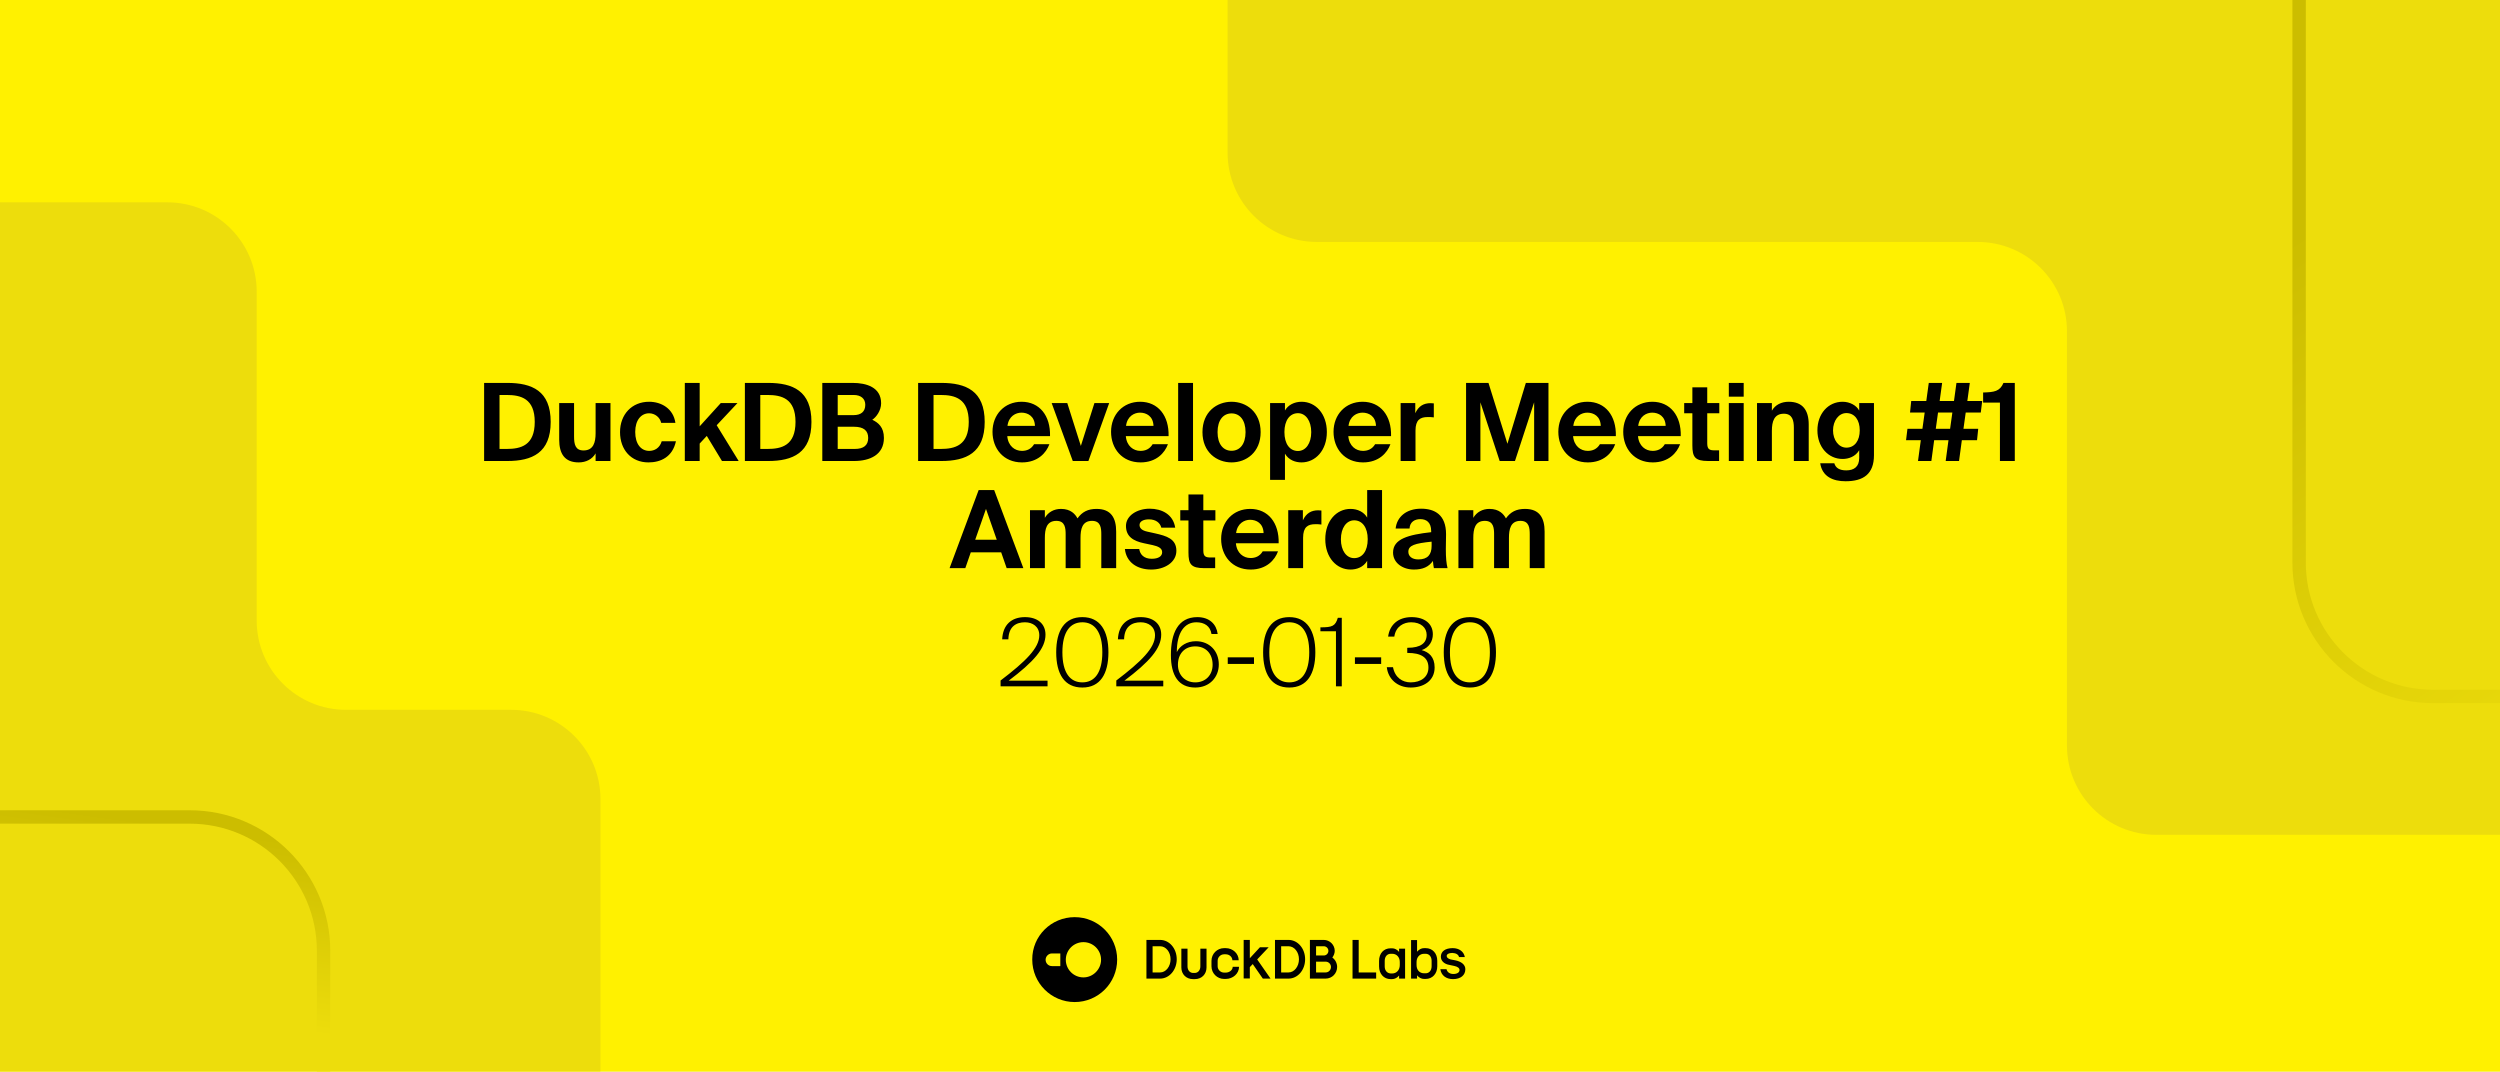
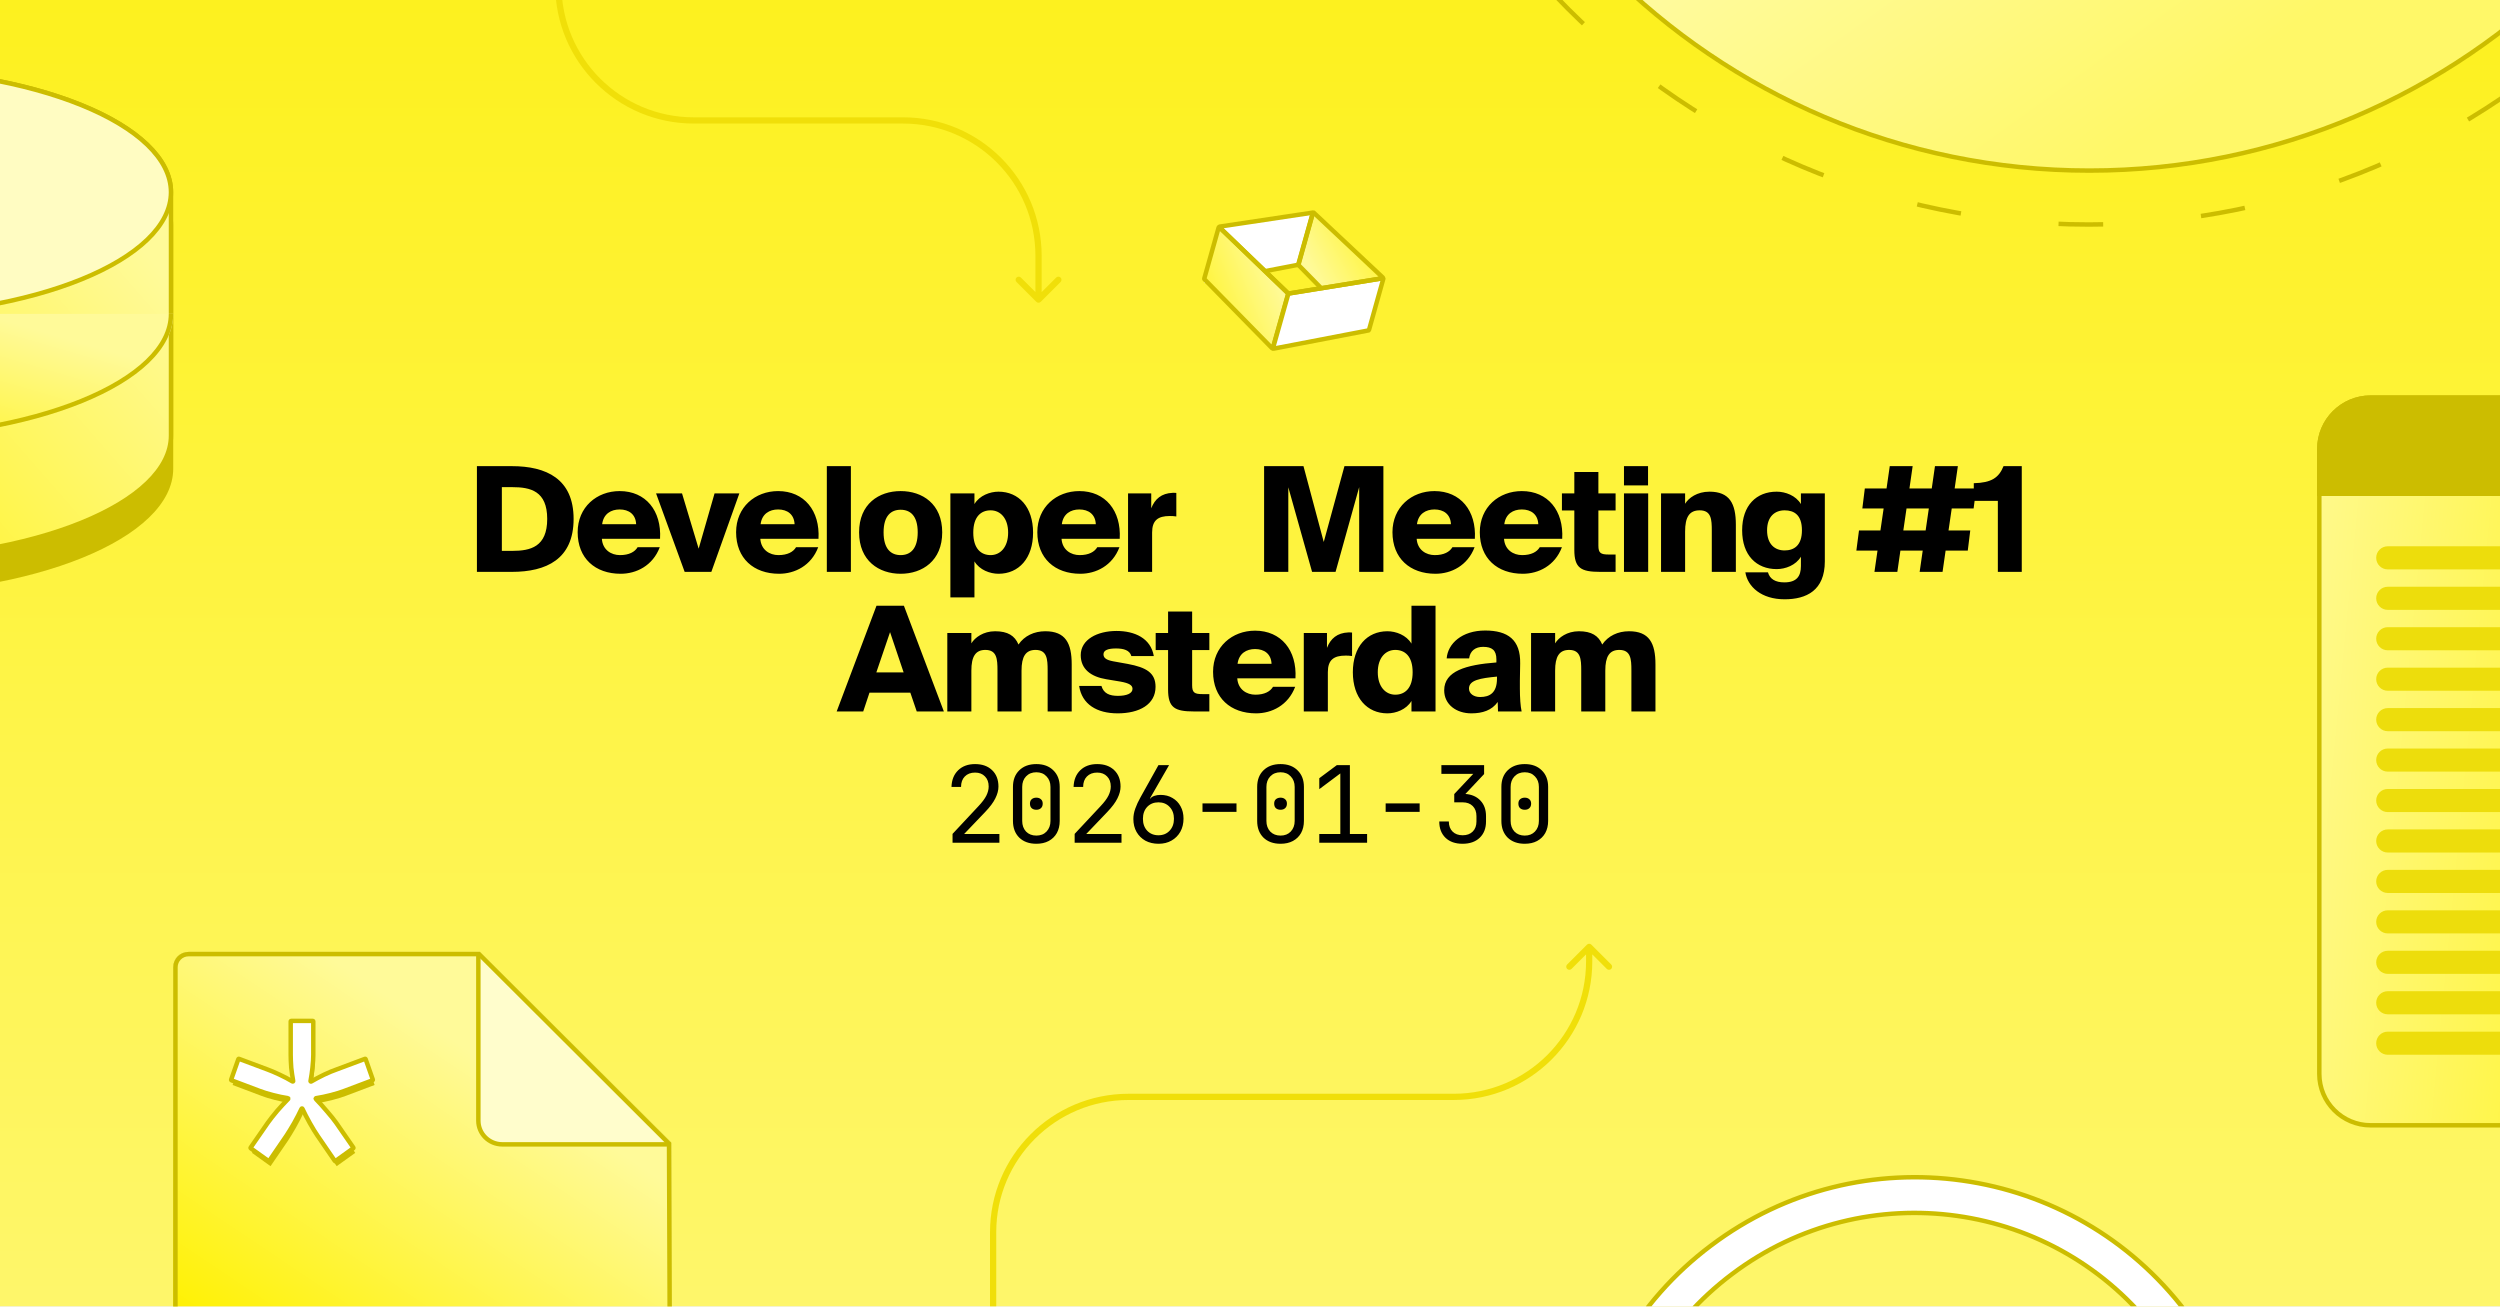
- <svg xmlns="http://www.w3.org/2000/svg" width="560" height="240" fill="none" viewBox="0 0 560 240">
-   <g clip-path="url(#clip0_9284_43167)">
-     <rect width="560" height="240" fill="#FFF100" />
-     <g clip-path="url(#clip1_9284_43167)">
-       <rect width="560" height="240" fill="#FFF100" />
-       <path fill="#EDDD0C" d="M294.978 54.196L443 54.196C454.046 54.196 463 63.151 463 74.196L463 167C463 178.046 471.954 187 483 187L583.619 187C594.665 187 603.619 178.046 603.619 167L603.619 -13.954C603.619 -24.999 594.665 -33.953 583.619 -33.953L294.978 -33.954C283.932 -33.954 274.978 -25 274.978 -13.954L274.978 34.196C274.978 45.242 283.932 54.196 294.978 54.196Z" />
-       <path fill="#EDDD0C" d="M-22.5 45.325L37.5 45.325C48.546 45.325 57.5 54.28 57.5 65.326L57.5 139C57.5 150.045 66.454 159 77.5 159L114.5 159C125.546 159 134.5 167.954 134.5 179L134.5 268.827C134.5 279.873 125.546 288.827 114.5 288.827L-22.5 288.827C-33.546 288.827 -42.5 279.873 -42.5 268.827L-42.5 65.325C-42.5 54.28 -33.546 45.325 -22.5 45.325Z" />
-       <path stroke="url(#paint0_linear_9284_43167)" stroke-linecap="round" stroke-linejoin="round" stroke-width="3" d="M-86 183L42.477 183C59.046 183 72.478 196.431 72.478 213L72.478 370" />
-       <path stroke="url(#paint1_linear_9284_43167)" stroke-linecap="round" stroke-linejoin="round" stroke-width="3" d="M515 -95L515 126C515 142.569 528.431 156 545 156L693 156" />
-     </g>
-     <path fill="#000" d="M119.782 94.507C119.782 89.271 116.669 88.475 113.485 88.475H111.892V100.563H113.485C116.669 100.563 119.782 99.791 119.782 94.507ZM108.442 85.773H113.629C119.179 85.773 123.353 87.558 123.353 94.507C123.353 101.456 119.179 103.266 113.629 103.266H108.442V85.773ZM133.415 103.266V101.553C132.667 102.88 131.244 103.579 129.627 103.579C126.515 103.579 125.26 101.673 125.26 98.488V90.285H128.59V97.764C128.59 99.502 128.855 100.901 130.713 100.901C132.933 100.901 133.415 99.091 133.415 97.041V90.285H136.745V103.266H133.415ZM145.401 89.995C148.128 89.995 150.83 91.515 151.289 94.724H148.104C147.838 93.47 146.68 92.577 145.401 92.577C143.664 92.577 142.289 94.049 142.289 96.751C142.289 99.478 143.592 100.998 145.426 100.998C146.584 100.998 147.766 100.394 148.224 98.85H151.409C150.637 102.397 147.959 103.579 145.257 103.579C141.372 103.579 138.887 100.732 138.887 96.799C138.887 92.842 141.517 89.995 145.401 89.995ZM153.398 85.773H156.727V95.496L161.456 90.285H165.196L160.54 95.255L165.462 103.266H161.722L158.32 97.644L156.727 99.357V103.266H153.398V85.773ZM178.194 94.507C178.194 89.271 175.081 88.475 171.896 88.475H170.304V100.563H171.896C175.081 100.563 178.194 99.791 178.194 94.507ZM166.854 85.773H172.041C177.591 85.773 181.765 87.558 181.765 94.507C181.765 101.456 177.591 103.266 172.041 103.266H166.854V85.773ZM184.196 103.266V85.773H191C194.064 85.773 197.37 86.738 197.37 90.333C197.37 91.974 196.284 93.445 195.391 94.025C196.742 94.676 197.997 95.689 197.997 98.102C197.997 101.866 194.884 103.266 191.289 103.266H184.196ZM187.646 95.593V100.563H191.458C193.485 100.563 194.474 99.719 194.474 98.102C194.474 96.462 193.461 95.593 191.313 95.593H187.646ZM187.646 88.475V92.987H191.217C192.858 92.987 193.823 92.215 193.823 90.671C193.823 89.295 192.834 88.475 191.217 88.475H187.646ZM217.001 94.507C217.001 89.271 213.889 88.475 210.704 88.475H209.112V100.563H210.704C213.889 100.563 217.001 99.791 217.001 94.507ZM205.661 85.773H210.849C216.398 85.773 220.572 87.558 220.572 94.507C220.572 101.456 216.398 103.266 210.849 103.266H205.661V85.773ZM235.207 97.692H225.628C225.821 99.912 227.317 100.998 228.909 100.998C229.947 100.998 230.96 100.636 231.636 99.502H235.062C234.362 101.432 232.48 103.579 228.933 103.579C224.759 103.579 222.322 100.467 222.322 96.727C222.322 92.866 225 89.995 228.837 89.995C232.842 89.995 235.327 93.108 235.207 97.692ZM228.813 92.432C227.558 92.432 225.941 93.204 225.676 95.4H231.829C231.756 93.204 230.212 92.432 228.813 92.432ZM239.071 90.285L242.111 99.888L245.152 90.285H248.457L243.8 103.266H240.302L235.573 90.285H239.071ZM261.762 97.692H252.183C252.376 99.912 253.872 100.998 255.464 100.998C256.502 100.998 257.515 100.636 258.191 99.502H261.617C260.917 101.432 259.035 103.579 255.488 103.579C251.314 103.579 248.877 100.467 248.877 96.727C248.877 92.866 251.555 89.995 255.392 89.995C259.397 89.995 261.882 93.108 261.762 97.692ZM255.368 92.432C254.113 92.432 252.496 93.204 252.231 95.4H258.384C258.311 93.204 256.767 92.432 255.368 92.432ZM267.236 85.773V103.266H263.906V85.773H267.236ZM275.867 92.601C274.033 92.601 272.731 94.073 272.731 96.799C272.731 99.526 274.033 100.973 275.867 100.973C277.701 100.973 279.004 99.526 279.004 96.799C279.004 94.073 277.701 92.601 275.867 92.601ZM275.867 103.579C272.586 103.579 269.353 101.335 269.353 96.799C269.353 92.239 272.586 89.995 275.867 89.995C279.149 89.995 282.382 92.239 282.382 96.799C282.382 101.335 279.149 103.579 275.867 103.579ZM290.749 101.022C292.487 101.022 293.717 99.333 293.717 96.799C293.717 94.266 292.487 92.553 290.749 92.553C288.916 92.553 287.709 94.169 287.709 96.775C287.709 99.453 288.916 101.022 290.749 101.022ZM287.83 107.488H284.5V90.285H287.83V91.95C288.53 90.719 289.929 89.995 291.57 89.995C294.706 89.995 297.216 92.698 297.216 96.775C297.216 100.925 294.634 103.579 291.546 103.579C290.194 103.579 288.674 103.073 287.83 101.625V107.488ZM311.597 97.692H302.018C302.211 99.912 303.707 100.998 305.299 100.998C306.337 100.998 307.35 100.636 308.026 99.502H311.452C310.752 101.432 308.87 103.579 305.323 103.579C301.149 103.579 298.712 100.467 298.712 96.727C298.712 92.866 301.39 89.995 305.227 89.995C309.232 89.995 311.717 93.108 311.597 97.692ZM305.203 92.432C303.948 92.432 302.331 93.204 302.066 95.4H308.219C308.146 93.204 306.602 92.432 305.203 92.432ZM321.173 90.357V93.494C320.69 93.421 320.28 93.421 319.798 93.421C318.157 93.421 317.071 94.025 317.071 96.462V103.266H313.741V90.285H317.023V92.553C317.771 90.936 318.929 90.309 320.449 90.309C320.666 90.309 320.956 90.333 321.173 90.357ZM339.353 103.266H335.927L331.608 90.116V103.266H328.399V85.773H333.418L337.664 99.405L341.79 85.773H346.857V103.266H343.648V90.116L339.353 103.266ZM361.95 97.692H352.371C352.564 99.912 354.06 100.998 355.653 100.998C356.69 100.998 357.703 100.636 358.379 99.502H361.805C361.106 101.432 359.224 103.579 355.677 103.579C351.503 103.579 349.066 100.467 349.066 96.727C349.066 92.866 351.744 89.995 355.58 89.995C359.585 89.995 362.071 93.108 361.95 97.692ZM355.556 92.432C354.301 92.432 352.685 93.204 352.419 95.4H358.572C358.5 93.204 356.956 92.432 355.556 92.432ZM376.488 97.692H366.909C367.102 99.912 368.598 100.998 370.191 100.998C371.228 100.998 372.242 100.636 372.917 99.502H376.343C375.644 101.432 373.762 103.579 370.215 103.579C366.041 103.579 363.604 100.467 363.604 96.727C363.604 92.866 366.282 89.995 370.118 89.995C374.124 89.995 376.609 93.108 376.488 97.692ZM370.094 92.432C368.84 92.432 367.223 93.204 366.958 95.4H373.11C373.038 93.204 371.494 92.432 370.094 92.432ZM379.091 90.285V86.762H382.421V90.285H385.123V92.577H382.421V99.284C382.421 100.612 382.88 100.877 384.062 100.877H385.075V103.266H382.638C379.646 103.266 379.091 102.349 379.091 99.767V92.577H377.258V90.285H379.091ZM387.257 90.285H390.587V103.266H387.257V90.285ZM387.257 85.773H390.587V88.861H387.257V85.773ZM396.901 90.285V91.998C397.649 90.671 399.049 89.995 400.665 89.995C403.778 89.995 405.153 91.877 405.153 95.086V103.266H401.824V95.81C401.824 94.145 401.462 92.673 399.58 92.673C397.384 92.673 396.901 94.459 396.901 96.51V103.266H393.572V90.285H396.901ZM413.591 100.274C415.449 100.274 416.583 98.705 416.583 96.389C416.583 94.097 415.449 92.529 413.591 92.529C411.878 92.529 410.599 94.242 410.599 96.413C410.599 98.561 411.878 100.274 413.591 100.274ZM416.462 90.285H419.768V101.963C419.768 106.209 417.379 107.802 413.398 107.802C410.623 107.802 408.186 106.788 407.728 103.772H410.888C411.178 104.834 412.071 105.365 413.567 105.365C415.304 105.365 416.462 104.544 416.462 102.59V100.853C415.618 102.276 414.098 102.807 412.746 102.807C409.561 102.807 407.1 100.177 407.1 96.389C407.1 92.698 409.489 89.995 412.746 89.995C414.387 89.995 415.883 90.84 416.462 91.974V90.285ZM428.112 89.826H431.49L432.045 85.773H435.036L434.482 89.826H437.691L438.246 85.773H441.237L440.682 89.826H444.012L443.698 92.408H440.321L439.814 96.051H443.119L442.854 98.609H439.452L438.825 103.266H435.833L436.46 98.609H433.251L432.624 103.266H429.632L430.259 98.609H426.954L427.267 96.051H430.621L431.128 92.408H427.846L428.112 89.826ZM434.12 92.408L433.613 96.051H436.822L437.329 92.408H434.12ZM451.314 103.266H447.984V90.188H444.22V87.92C446.729 87.848 447.96 87.679 448.78 85.773H451.314V103.266ZM212.705 127.266L219.22 109.773H222.694L229.233 127.266H225.493L224.262 123.719H217.458L216.228 127.266H212.705ZM220.86 113.995L218.448 120.896H223.273L220.86 113.995ZM246.691 127.266V119.714C246.691 118.29 246.571 116.673 244.616 116.673C242.396 116.673 242.035 118.531 242.035 120.51V127.266H238.705V119.714C238.705 118.29 238.584 116.673 236.63 116.673C234.41 116.673 234.048 118.531 234.048 120.51V127.266H230.718V114.285H234.048V115.998C234.796 114.719 236.099 113.995 237.667 113.995C239.863 113.995 240.852 115.177 241.359 116.118C242.396 114.671 243.675 113.995 245.63 113.995C248.887 113.995 250.021 116.022 250.021 119.086V127.266H246.691ZM263.244 118.193H260.131C259.866 117.108 258.901 116.336 257.356 116.336C256.126 116.336 255.257 116.794 255.257 117.59C255.257 118.29 255.764 118.821 256.994 119.086L258.732 119.472C261.313 120.051 263.509 120.703 263.509 123.381C263.509 125.987 260.831 127.579 257.887 127.579C254.702 127.579 252.289 125.939 251.976 122.971H255.185C255.378 124.225 256.246 125.166 257.984 125.166C259.431 125.166 260.324 124.636 260.324 123.695C260.324 122.73 259.335 122.368 258.201 122.102L256.271 121.692C253.834 121.185 252.217 120.172 252.217 117.807C252.217 115.491 254.726 113.947 257.525 113.947C260.228 113.947 262.785 115.202 263.244 118.193ZM266.215 114.285V110.762H269.544V114.285H272.247V116.577H269.544V123.284C269.544 124.612 270.003 124.877 271.185 124.877H272.198V127.266H269.761C266.769 127.266 266.215 126.349 266.215 123.767V116.577H264.381V114.285H266.215ZM286.42 121.692H276.841C277.034 123.912 278.53 124.998 280.123 124.998C281.16 124.998 282.173 124.636 282.849 123.502H286.275C285.575 125.432 283.693 127.579 280.147 127.579C275.972 127.579 273.536 124.467 273.536 120.727C273.536 116.866 276.214 113.995 280.05 113.995C284.055 113.995 286.541 117.108 286.42 121.692ZM280.026 116.432C278.771 116.432 277.155 117.204 276.889 119.4H283.042C282.97 117.204 281.425 116.432 280.026 116.432ZM295.996 114.357V117.494C295.514 117.421 295.103 117.421 294.621 117.421C292.98 117.421 291.894 118.025 291.894 120.461V127.266H288.565V114.285H291.846V116.553C292.594 114.936 293.752 114.309 295.272 114.309C295.49 114.309 295.779 114.333 295.996 114.357ZM309.578 127.266H306.248V125.625C305.404 127.073 303.86 127.579 302.509 127.579C299.42 127.579 296.863 124.925 296.863 120.775C296.863 116.697 299.372 113.995 302.509 113.995C304.149 113.995 305.549 114.719 306.248 115.95V109.773H309.578V127.266ZM303.329 125.022C305.163 125.022 306.369 123.453 306.369 120.775C306.369 118.169 305.163 116.553 303.329 116.553C301.592 116.553 300.361 118.266 300.361 120.799C300.361 123.333 301.592 125.022 303.329 125.022ZM320.682 122.295V121.33C316.942 121.716 315.47 122.15 315.47 123.598C315.47 124.539 316.194 125.311 317.714 125.311C319.814 125.311 320.682 124.201 320.682 122.295ZM320.972 125.649C320.031 127 318.679 127.579 316.725 127.579C314.24 127.579 312.044 126.132 312.044 123.767C312.044 120.703 315.47 119.786 320.586 119.207V118.99C320.586 116.987 319.5 116.287 318.149 116.287C316.87 116.287 315.808 116.939 315.736 118.386H312.623C312.889 115.829 314.964 113.947 318.318 113.947C321.382 113.947 323.915 115.298 323.915 119.665C323.915 120.051 323.867 121.813 323.867 122.971C323.867 125.022 323.988 126.18 324.253 127.266H321.189C321.092 126.855 321.044 126.3 320.972 125.649ZM342.662 127.266V119.714C342.662 118.29 342.541 116.673 340.587 116.673C338.367 116.673 338.005 118.531 338.005 120.51V127.266H334.676V119.714C334.676 118.29 334.555 116.673 332.6 116.673C330.381 116.673 330.019 118.531 330.019 120.51V127.266H326.689V114.285H330.019V115.998C330.767 114.719 332.07 113.995 333.638 113.995C335.834 113.995 336.823 115.177 337.33 116.118C338.367 114.671 339.646 113.995 341.6 113.995C344.858 113.995 345.992 116.022 345.992 119.086V127.266H342.662Z" />
-     <path fill="#000" d="M229.59 138.236C232.383 138.236 234.189 139.706 234.189 142.163C234.189 145.25 231.543 148.253 225.936 152.474H234.651V153.734H224.13V152.432C229.737 148.169 232.803 145.145 232.803 142.31C232.803 140.357 231.312 139.391 229.59 139.391C227.679 139.391 225.936 140.294 225.873 143.213H224.487C224.634 139.958 226.566 138.236 229.59 138.236ZM242.449 154.007C238.417 154.007 236.59 150.962 236.59 146.111C236.59 141.302 238.417 138.236 242.449 138.236C246.439 138.236 248.287 141.302 248.287 146.111C248.287 150.962 246.439 154.007 242.449 154.007ZM242.449 152.852C245.179 152.852 246.922 150.71 246.922 146.111C246.922 141.554 245.179 139.391 242.449 139.391C239.698 139.391 237.976 141.554 237.976 146.111C237.976 150.71 239.698 152.852 242.449 152.852ZM255.512 138.236C258.305 138.236 260.111 139.706 260.111 142.163C260.111 145.25 257.465 148.253 251.858 152.474H260.573V153.734H250.052V152.432C255.659 148.169 258.725 145.145 258.725 142.31C258.725 140.357 257.234 139.391 255.512 139.391C253.601 139.391 251.858 140.294 251.795 143.213H250.409C250.556 139.958 252.488 138.236 255.512 138.236ZM263.856 148.904C263.856 151.235 265.473 152.852 267.741 152.852C270.03 152.852 271.626 151.235 271.626 148.904C271.626 146.405 270.093 144.788 267.741 144.788C265.389 144.788 263.856 146.405 263.856 148.904ZM267.993 139.391C265.326 139.391 263.604 141.68 263.604 146.069C264.297 144.641 265.872 143.633 267.888 143.633C270.912 143.633 273.012 145.817 273.012 148.841C273.012 151.697 270.954 154.007 267.741 154.007C263.982 154.007 262.281 151.319 262.281 146.72C262.281 141.932 263.814 138.236 268.203 138.236C270.933 138.236 272.487 139.832 272.76 142.016H271.374C271.101 140.231 269.778 139.391 267.993 139.391ZM280.896 148.715H275.016V147.245H280.896V148.715ZM288.797 154.007C284.765 154.007 282.938 150.962 282.938 146.111C282.938 141.302 284.765 138.236 288.797 138.236C292.787 138.236 294.635 141.302 294.635 146.111C294.635 150.962 292.787 154.007 288.797 154.007ZM288.797 152.852C291.527 152.852 293.27 150.71 293.27 146.111C293.27 141.554 291.527 139.391 288.797 139.391C286.046 139.391 284.324 141.554 284.324 146.111C284.324 150.71 286.046 152.852 288.797 152.852ZM300.558 153.734H299.256V141.407H295.77V140.525C298.437 140.525 299.109 140.252 299.676 138.383H300.558V153.734ZM309.382 148.715H303.502V147.245H309.382V148.715ZM315.98 152.852C318.29 152.852 319.97 151.655 319.97 149.534C319.97 147.203 318.206 146.258 315.35 146.258H315.224V145.103H315.35C318.206 145.103 319.571 144.053 319.571 142.205C319.571 140.63 318.332 139.391 316.085 139.391C314.489 139.391 312.662 140.252 312.326 142.604H310.94C311.276 140 313.145 138.236 316.19 138.236C319.109 138.236 320.957 139.706 320.957 142.079C320.957 143.591 320.159 145.04 318.458 145.628C320.075 146.069 321.356 147.161 321.356 149.513C321.356 152.537 318.836 154.007 316.001 154.007C312.956 154.007 310.919 152.033 310.646 149.45H312.032C312.473 151.802 314.174 152.852 315.98 152.852ZM329.259 154.007C325.227 154.007 323.4 150.962 323.4 146.111C323.4 141.302 325.227 138.236 329.259 138.236C333.249 138.236 335.097 141.302 335.097 146.111C335.097 150.962 333.249 154.007 329.259 154.007ZM329.259 152.852C331.989 152.852 333.732 150.71 333.732 146.111C333.732 141.554 331.989 139.391 329.259 139.391C326.508 139.391 324.786 141.554 324.786 146.111C324.786 150.71 326.508 152.852 329.259 152.852Z" />
-     <g clip-path="url(#clip2_9284_43167)">
-       <path fill="#000" d="M240.734 205.441C245.987 205.441 250.244 209.697 250.244 214.95C250.244 220.203 245.987 224.459 240.734 224.459C235.481 224.459 231.225 220.203 231.225 214.95C231.187 209.697 235.443 205.441 240.734 205.441Z" />
-       <path fill="#FFF100" d="M235.635 216.407H237.513V213.57H235.635C234.868 213.57 234.216 214.221 234.216 214.988C234.216 215.755 234.829 216.407 235.635 216.407Z" />
-       <path fill="#FFF100" d="M246.639 214.988C246.639 212.803 244.875 211.039 242.69 211.039C240.504 211.039 238.74 212.803 238.74 214.988C238.74 217.174 240.504 218.938 242.69 218.938C244.875 218.938 246.639 217.097 246.639 214.988Z" />
-       <path fill="#000" d="M268.879 212.497V216.485C268.879 217.328 268.342 217.942 267.614 217.942H267.269C266.54 217.942 266.003 217.328 266.003 216.485V212.497H264.623V216.715C264.623 218.248 265.735 219.322 267.23 219.322H267.652C269.186 219.322 270.26 218.21 270.26 216.715V212.497H268.879ZM310.176 216.485V215.219C310.176 214.299 310.713 213.647 311.518 213.647H311.863C312.86 213.647 313.55 214.414 313.55 215.488V216.178C313.55 217.29 312.822 218.057 311.863 218.057H311.518C310.713 218.018 310.176 217.405 310.176 216.485ZM308.911 216.485C308.911 218.133 309.984 219.322 311.48 219.322H311.825C312.438 219.322 312.975 219.015 313.397 218.517V219.207H314.739V212.497H313.397V213.225C312.975 212.727 312.438 212.42 311.825 212.42H311.48C309.946 212.42 308.911 213.57 308.911 215.258V216.485ZM302.967 219.207H308.259V217.827H304.348V210.541H302.967V219.207ZM317.308 216.178V215.488C317.308 214.414 317.998 213.647 318.995 213.647H319.34C320.146 213.647 320.682 214.299 320.682 215.219V216.446C320.682 217.367 320.146 218.018 319.34 218.018H318.995C317.998 218.018 317.308 217.29 317.308 216.178ZM316.081 219.207H317.423V218.479C317.845 218.977 318.382 219.284 318.995 219.284H319.34C320.874 219.284 321.948 218.095 321.948 216.446V215.219C321.948 213.532 320.874 212.382 319.34 212.382H318.995C318.382 212.382 317.845 212.689 317.423 213.187V210.58H316.081V219.207ZM326.818 214.376H328.121C327.891 213.149 326.856 212.382 325.399 212.382C323.75 212.382 322.753 213.11 322.753 214.299C322.753 215.219 323.482 215.948 324.67 216.14L325.744 216.37C326.472 216.523 326.933 216.83 326.933 217.29C326.933 217.827 326.396 218.172 325.552 218.172C324.709 218.172 324.172 217.75 324.018 217.098H322.638C322.83 218.479 323.903 219.322 325.476 219.322C327.201 219.322 328.236 218.44 328.236 217.098C328.236 216.101 327.354 215.373 325.936 215.104L324.939 214.913C324.402 214.759 324.057 214.491 324.057 214.146C324.057 213.724 324.555 213.455 325.322 213.455C326.166 213.494 326.703 213.839 326.818 214.376ZM281.61 214.913L284.179 212.19H282.223L279.961 214.644V210.541H278.58V219.169H279.961V216.638L280.613 215.948L282.875 219.207H284.6L281.61 214.913ZM259.868 217.827H258.181V211.96H259.868C261.172 211.96 262.207 213.264 262.207 214.874C262.207 216.485 261.172 217.827 259.868 217.827ZM259.868 210.541H256.801V219.207H259.868C261.901 219.207 263.588 217.29 263.588 214.874C263.588 212.458 261.939 210.541 259.868 210.541ZM288.627 217.827H286.978V211.96H288.627C289.93 211.96 290.966 213.264 290.966 214.874C290.966 216.485 289.93 217.827 288.627 217.827ZM288.627 210.541H285.597V219.207H288.627C290.697 219.207 292.346 217.29 292.346 214.874C292.346 212.458 290.697 210.541 288.627 210.541ZM296.947 217.827H294.8V215.411H296.947C297.599 215.411 298.136 215.948 298.136 216.6C298.136 217.29 297.599 217.827 296.947 217.827ZM294.8 214.031V211.96H296.526C297.101 211.96 297.561 212.42 297.561 212.995C297.561 213.57 297.101 214.031 296.526 214.031H294.8ZM298.443 214.491C298.75 214.069 298.98 213.532 298.98 212.995C298.98 211.653 297.868 210.541 296.526 210.541H293.42V219.207H296.947C298.366 219.207 299.516 218.057 299.516 216.6C299.516 215.756 299.095 214.951 298.443 214.491ZM274.209 213.762H274.554C275.398 213.762 276.05 214.376 276.05 215.104H277.468C277.468 213.609 276.165 212.382 274.554 212.382H274.209C272.637 212.382 271.372 213.647 271.372 215.219V216.446C271.372 218.018 272.637 219.284 274.209 219.284H274.554C276.203 219.284 277.545 218.057 277.545 216.561H276.126C276.126 217.29 275.398 217.865 274.554 217.865H274.209C273.404 217.865 272.752 217.213 272.752 216.446V215.219C272.752 214.414 273.404 213.762 274.209 213.762Z" />
-     </g>
+ <svg xmlns="http://www.w3.org/2000/svg" width="1200" height="627" fill="none" viewBox="0 0 1200 627">
+   <g clip-path="url(#clip0_17798_74133)">
+     <path fill="url(#paint0_linear_17798_74133)" d="M0 0h1200v627H0z" />
+     <path fill="#fff" stroke="#ccbd00" stroke-width="2.143" d="M821.264 597.878c71.868-54.195 173.893-39.682 228.076 31.975 54.19 71.657 39.67 173.926-31.96 228.124-71.876 54.195-173.898 39.682-228.082-31.975-54.185-71.657-39.902-174.154 31.966-228.124Zm-18.59 217.693c48.519 64.4 139.883 77.099 204.046 28.8 64.39-48.527 77.08-139.914 28.79-204.087-48.517-64.4-139.884-77.099-204.041-28.8-64.389 48.302-77.085 139.686-28.795 204.087Z" />
+     <path fill="url(#paint1_linear_17798_74133)" stroke="#ccbd00" stroke-width="2.143" d="M1002.86-573.831c180.47 0 326.78 146.784 326.78 327.857 0 181.074-146.31 327.858-326.78 327.858-180.478 0-326.789-146.784-326.789-327.858 0-181.073 146.311-327.857 326.789-327.857Z" />
+     <circle cx="1002.64" cy="-245.802" r="353.571" stroke="#ccbd00" stroke-dasharray="21.43 47.14" stroke-width="2.143" />
+     <path fill="#ccbd00" d="M-214.52 108.14v116.819c0 33.413 66.629 60.491 148.834 60.491 82.206 0 148.833-27.078 148.833-60.491V108.14c0-33.413-66.627-60.507-148.833-60.507-82.205 0-148.834 27.094-148.834 60.507" />
+     <path fill="url(#paint2_linear_17798_74133)" stroke="#ccbd00" stroke-width="2.143" d="M-65.687 32.837c41 0 78.065 6.759 104.841 17.645 13.39 5.444 24.155 11.899 31.556 19.013C78.107 76.606 82.076 84.303 82.076 92.273V209.092c-0 7.97-3.969 15.666-11.366 22.775-7.4 7.112-18.165 13.566-31.556 19.008-26.776 10.882-63.841 17.637-104.841 17.637-40.998 0-78.064-6.755-104.839-17.637-13.391-5.442-24.156-11.896-31.556-19.008-7.397-7.109-11.366-14.805-11.366-22.775V92.273c0-7.97 3.969-15.668 11.366-22.778 7.4-7.113 18.165-13.568 31.556-19.013 26.775-10.886 63.841-17.645 104.839-17.645Z" />
+     <mask id="path-6-inside-1_17798_74133" fill="#fff">
+       <path d="M83.147 150.672c0 33.413-66.629 60.491-148.833 60.491-82.205 0-148.834-27.078-148.834-60.491" />
+     </mask>
+     <path fill="url(#paint3_linear_17798_74133)" d="M83.147 150.672c0 33.413-66.629 60.491-148.833 60.491-82.205 0-148.834-27.078-148.834-60.491" />
+     <path fill="#ccbd00" d="M83.147 150.672h-2.143c0 7.587-3.773 15.022-11.037 22.003-7.27 6.986-17.902 13.376-31.217 18.787-26.619 10.819-63.541 17.559-104.436 17.559v4.285c41.308 0 78.803-6.799 106.05-17.873 13.618-5.535 24.781-12.18 32.573-19.668 7.798-7.494 12.353-15.974 12.353-25.093zm-148.833 60.491v-2.142c-40.896 0-77.818-6.74-104.437-17.559-13.315-5.411-23.947-11.801-31.217-18.787-7.263-6.981-11.037-14.416-11.037-22.003h-4.286c0 9.119 4.556 17.599 12.354 25.093 7.792 7.488 18.955 14.133 32.573 19.668 27.247 11.074 64.741 17.873 106.05 17.873z" mask="url(#path-6-inside-1_17798_74133)" />
+     <path fill="#fffcc2" stroke="#ccbd00" stroke-width="2.143" d="M-66.765 152.661v.002zm1.065-119.824c40.999 0 78.064 6.755 104.84 17.638C52.531 55.917 63.296 62.371 70.696 69.482c7.397 7.109 11.367 14.805 11.367 22.775s-3.969 15.667-11.366 22.777c-7.4 7.113-18.164 13.569-31.554 19.013-26.774 10.886-63.838 17.644-104.835 17.645-.061 0-.12.006-.179.016-40.932-.019-77.932-6.774-104.671-17.646-13.39-5.444-24.154-11.899-31.554-19.012-7.397-7.11-11.366-14.807-11.366-22.778 0-7.97 3.969-15.668 11.366-22.778 7.4-7.113 18.166-13.568 31.556-19.013 26.776-10.886 63.841-17.645 104.84-17.645Z" />
+     <rect width="349.286" height="349.286" x="1113.27" y="190.857" fill="url(#paint4_linear_17798_74133)" stroke="#ccbd00" stroke-width="2.143" rx="24.643" />
+     <path fill="#ccbd00" d="M1112.19 215.499c0-14.201 11.52-25.714 25.72-25.714h300c14.2 0 25.71 11.513 25.71 25.714v22.574h-351.43z" />
+     <rect width="84.017" height="11.094" x="1140.57" y="262.215" fill="#eddd0c" rx="5.547" />
+     <rect width="84.017" height="11.094" x="1140.57" y="281.641" fill="#eddd0c" rx="5.547" />
+     <rect width="84.017" height="11.094" x="1140.57" y="301.047" fill="#eddd0c" rx="5.547" />
+     <rect width="84.017" height="11.094" x="1140.57" y="320.465" fill="#eddd0c" rx="5.547" />
+     <rect width="84.017" height="11.094" x="1140.57" y="339.883" fill="#eddd0c" rx="5.547" />
+     <rect width="84.017" height="11.094" x="1140.57" y="359.289" fill="#eddd0c" rx="5.547" />
+     <rect width="84.017" height="11.094" x="1140.57" y="378.707" fill="#eddd0c" rx="5.547" />
+     <rect width="84.017" height="11.094" x="1140.57" y="398.121" fill="#eddd0c" rx="5.547" />
+     <rect width="84.017" height="11.094" x="1140.57" y="417.535" fill="#eddd0c" rx="5.547" />
+     <rect width="84.017" height="11.094" x="1140.57" y="436.949" fill="#eddd0c" rx="5.547" />
+     <rect width="84.017" height="11.094" x="1140.57" y="456.367" fill="#eddd0c" rx="5.547" />
+     <rect width="84.017" height="11.094" x="1140.57" y="475.777" fill="#eddd0c" rx="5.547" />
+     <rect width="84.017" height="11.094" x="1140.57" y="495.191" fill="#eddd0c" rx="5.547" />
+     <path stroke="#ccbd00" stroke-width="2.143" d="M90.486 457.978H229.956l91.169 90.954v.363l.803 206.333c-.002 3.47-2.804 6.285-6.266 6.285H90.486c-3.468 0-6.267-2.799-6.268-6.267V464.245c0-3.468 2.8-6.267 6.268-6.267Z" />
+     <path fill="url(#paint5_linear_17798_74133)" d="M315.661 762.985H90.486c-4.06 0-7.338-3.279-7.338-7.339V464.245c0-4.06 3.279-7.339 7.338-7.339H230.222c.113 0 .222.045.303.125l91.672 91.457v.803L323 755.624c0 4.06-3.279 7.361-7.339 7.361" />
+     <path fill="#fffdcc" d="M241.055 549.289h80.418c.192 0 .287-.232.151-.367l-91.649-90.53c-.135-.134-.365-.038-.365.152v79.387c0 6.262 5.135 11.358 11.445 11.358" />
+     <path stroke="#ccbd00" stroke-width="2.143" d="M90.486 457.978h139.47l91.17 90.954v.363l.802 206.333c-.002 3.47-2.804 6.285-6.266 6.285H90.486c-3.468 0-6.268-2.799-6.268-6.267V464.245c0-3.468 2.8-6.267 6.268-6.267Z" />
+     <path stroke="#ccbd00" stroke-width="2.143" d="M321.995 549.289h-80.94c-6.31 0-11.445-5.096-11.445-11.358v-79.9" />
+     <path fill="#ccbd00" d="m129.856 559.766-8.908-6.386 8.391-12.121c1.119-1.564 2.625-3.476 4.519-5.735 1.979-2.259 3.829-4.258 5.551-5.996-2.41-.347-4.949-.869-7.617-1.564s-4.776-1.346-6.326-1.955l-13.813-5.213 3.615-10.297 13.942 5.214c1.463.521 3.4 1.347 5.809 2.476 2.41 1.13 4.605 2.303 6.584 3.519-.43-2.259-.774-4.561-1.032-6.908-.173-2.432-.259-4.474-.259-6.125v-16.292h10.844v16.292c0 1.651-.129 3.693-.387 6.125-.258 2.347-.602 4.649-1.033 6.908 2.066-1.216 4.26-2.389 6.584-3.519 2.41-1.129 4.389-1.955 5.939-2.476l13.942-5.214 3.615 10.297-13.814 5.213c-1.549.609-3.657 1.26-6.325 1.955s-5.207 1.217-7.617 1.564c1.721 1.738 3.572 3.78 5.551 6.126 1.98 2.259 3.486 4.127 4.518 5.605l8.392 12.121-8.908 6.386-8.391-12.251c-1.033-1.478-2.281-3.519-3.744-6.126q-2.195-3.91-3.744-7.299c-1.032 2.259-2.28 4.692-3.743 7.299q-2.195 3.78-3.744 6.126z" />
+     <path fill="#fff" stroke="#ccbd00" stroke-width="2.143" d="M129.201 557.246a.215.215 0 0 1-.302.053l-8.558-6.136a.214.214 0 0 1-.052-.296l8.271-11.948c1.119-1.564 2.625-3.476 4.519-5.735 1.865-2.129 3.616-4.027 5.252-5.693.124-.125.052-.338-.122-.365-2.284-.346-4.683-.847-7.196-1.501-2.668-.696-4.776-1.347-6.325-1.956l-13.618-5.139a.213.213 0 0 1-.126-.271l3.473-9.893a.214.214 0 0 1 .277-.13l13.737 5.137c1.463.521 3.4 1.347 5.81 2.476 2.242 1.052 4.299 2.141 6.169 3.267.159.096.359-.042.325-.225-.389-2.106-.703-4.249-.943-6.43q-.258-3.65-.258-6.126v-16.078c0-.118.096-.214.214-.214h10.415c.119 0 .215.096.215.214v16.078c0 1.651-.13 3.693-.388 6.126-.24 2.185-.555 4.332-.945 6.442-.034.181.162.319.321.226 1.946-1.131 4.004-2.224 6.175-3.28 2.41-1.129 4.39-1.955 5.939-2.476l13.737-5.137a.214.214 0 0 1 .277.13l3.473 9.893c.039.109-.017.23-.126.271l-13.617 5.139c-1.55.609-3.658 1.26-6.326 1.956-2.513.654-4.912 1.155-7.196 1.501-.174.027-.246.24-.122.365 1.636 1.671 3.387 3.612 5.252 5.823 1.98 2.259 3.486 4.128 4.519 5.605l8.271 11.948c.066.096.044.228-.051.296l-8.559 6.136a.214.214 0 0 1-.301-.053l-8.268-12.071q-1.55-2.216-3.744-6.126c-1.371-2.444-2.554-4.735-3.547-6.873-.078-.166-.315-.166-.393 0-.993 2.138-2.176 4.429-3.547 6.873q-2.195 3.78-3.744 6.126z" />
+     <path fill="#000" d="M262.661 249.09c0-13.44-8.05-15.26-16.8-15.26h-4.97v30.59h4.97c8.75 0 16.8-1.89 16.8-15.33m-33.74-25.34h16.73c16.59 0 29.68 6.09 29.68 25.34 0 19.32-13.09 25.41-29.68 25.41h-16.73zm77.124 38.92h10.64c-3.36 8.89-11.27 12.74-18.76 12.74-12.25 0-20.65-7.42-20.65-19.95 0-12.04 9.17-19.74 20.16-19.74 12.53 0 20.16 9.45 19.39 22.89h-27.93c.35 5.32 4.48 7.84 8.68 7.84 4.41 0 7.14-1.54 8.47-3.78m-8.61-18.13c-4.13 0-7.77 2.1-8.4 7.07h16.31c-.21-4.76-3.5-7.07-7.91-7.07m29.94-7.7 7.98 26.53 7.63-26.53h11.9l-13.44 37.66h-12.81l-13.72-37.66zm54.723 25.83h10.64c-3.36 8.89-11.27 12.74-18.76 12.74-12.25 0-20.65-7.42-20.65-19.95 0-12.04 9.17-19.74 20.16-19.74 12.53 0 20.16 9.45 19.39 22.89h-27.93c.35 5.32 4.48 7.84 8.68 7.84 4.41 0 7.14-1.54 8.47-3.78m-8.61-18.13c-4.13 0-7.77 2.1-8.4 7.07h16.31c-.21-4.76-3.5-7.07-7.91-7.07m34.939-20.79v50.75h-11.55v-50.75zm23.884 20.93c-4.55 0-8.19 2.8-8.19 10.85 0 7.91 3.5 10.92 8.19 10.92s8.19-3.01 8.19-10.92c0-8.05-3.64-10.85-8.19-10.85m0-8.96c10.43 0 19.95 6.16 19.95 19.81s-9.52 19.88-19.95 19.88-19.95-6.23-19.95-19.88 9.52-19.81 19.95-19.81m35.422 1.12v5.11c2.45-4.13 7.49-5.95 11.55-5.95 9.73 0 16.59 7.35 16.59 19.67s-6.86 19.74-16.59 19.74c-4.06 0-9.1-1.82-11.55-5.95v17.29h-11.55v-49.91zm7.77 8.12c-4.55 0-8.33 2.94-8.33 10.71s3.78 10.78 8.33 10.78c4.62 0 8.4-3.78 8.4-10.78s-3.78-10.71-8.4-10.71m51.184 17.71h10.64c-3.36 8.89-11.27 12.74-18.76 12.74-12.25 0-20.65-7.42-20.65-19.95 0-12.04 9.17-19.74 20.16-19.74 12.53 0 20.16 9.45 19.39 22.89h-27.93c.35 5.32 4.48 7.84 8.68 7.84 4.41 0 7.14-1.54 8.47-3.78m-8.61-18.13c-4.13 0-7.77 2.1-8.4 7.07h16.31c-.21-4.76-3.5-7.07-7.91-7.07m46.558-7.91v11.27c-1.33-.21-2.1-.21-3.15-.21-5.6 0-8.47 2.03-8.47 7.91v18.9h-11.55v-37.66h11.13v7.14c1.75-4.48 4.9-7.21 10.29-7.42h.84c.35 0 .63 0 .91.07m76.433 37.87h-11.27l-11.41-40.6v40.6h-11.62v-50.75h18.9l9.73 36.4 9.94-36.4h18.69v50.75h-11.62v-40.67zm56.085-11.83h10.64c-3.36 8.89-11.27 12.74-18.76 12.74-12.25 0-20.65-7.42-20.65-19.95 0-12.04 9.17-19.74 20.16-19.74 12.53 0 20.16 9.45 19.39 22.89h-27.93c.35 5.32 4.48 7.84 8.68 7.84 4.41 0 7.14-1.54 8.47-3.78m-8.61-18.13c-4.13 0-7.77 2.1-8.4 7.07h16.31c-.21-4.76-3.5-7.07-7.91-7.07m50.534 18.13h10.64c-3.36 8.89-11.27 12.74-18.76 12.74-12.25 0-20.65-7.42-20.65-19.95 0-12.04 9.17-19.74 20.16-19.74 12.53 0 20.16 9.45 19.39 22.89h-27.93c.35 5.32 4.48 7.84 8.68 7.84 4.41 0 7.14-1.54 8.47-3.78m-8.61-18.13c-4.13 0-7.77 2.1-8.4 7.07h16.31c-.21-4.76-3.5-7.07-7.91-7.07m25.208-7.7v-10.29h11.55v10.29h8.26v8.19h-8.26v16.87c0 3.57 1.12 4.27 4.97 4.27h3.29v8.33h-7.35c-9.31 0-12.46-1.82-12.46-10.57v-18.9h-5.95v-8.19zm23.834 0h11.62v37.66h-11.62zm0-13.09h11.55v9.24h-11.55zm29.342 13.09v4.97c1.68-2.8 5.74-5.81 11.69-5.81 9.66 0 12.67 5.67 12.67 15.89v22.61h-11.55v-19.74c0-5.39-.21-9.8-5.81-9.8-4.97 0-7 3.22-7 10.22v19.32h-11.55v-37.66zm55.587 5.11v-5.11h11.48v32.62c0 14-8.89 18.2-19.32 18.2-11.13 0-17.71-6.02-18.83-12.95h10.85c.91 3.29 3.64 4.83 7.84 4.83 5.88 0 7.98-2.87 7.98-7.84v-4.48c-2.45 4.13-7.49 5.95-11.62 5.95-9.73 0-16.59-6.65-16.59-18.62s6.86-18.55 16.59-18.55c4.13 0 9.17 1.82 11.62 5.95m-7.84 3.01c-4.62 0-8.4 2.94-8.4 9.59 0 6.72 3.78 9.66 8.4 9.66 4.55 0 8.33-2.38 8.33-9.66 0-7.42-3.78-9.59-8.33-9.59m38.516-10.5h10.43l1.54-10.71h10.99l-1.54 10.71h10.71l1.54-10.71h10.99l-1.54 10.71h10.36l-1.26 9.59h-10.5l-1.54 10.57h10.43l-1.19 9.66h-10.64l-1.47 10.22h-10.99l1.47-10.22h-10.71l-1.47 10.22h-10.99l1.47-10.22h-10.15l1.26-9.66h10.29l1.54-10.57h-10.22zm20.02 9.59-1.54 10.57h10.71l1.54-10.57zm55.312 30.45h-11.48v-34.09h-11.55v-8.47c8.54-.21 12.04-2.66 14.28-8.19h8.75zm-568.841 67 19.11-50.75h13.16l19.18 50.75h-13.02l-3.08-9.03h-19.6l-3.01 9.03zm25.62-38.08-6.58 19.32h13.09zm39.032 18.48v19.6h-11.55v-37.66h11.55v4.97c1.68-2.8 5.74-5.81 11.41-5.81 6.09 0 9.45 2.17 11.2 6.37 2.87-4.2 7.56-6.37 12.88-6.37 9.66 0 12.67 5.67 12.67 15.89v22.61h-11.55v-19.74c0-5.39-.28-9.8-5.81-9.8-4.76 0-6.72 3.22-6.72 9.94v19.6h-11.55v-19.74c0-5.39-.28-9.8-5.81-9.8-4.76 0-6.72 3.22-6.72 9.94m87.566-7h-10.78c-.77-2.8-3.71-3.64-7.35-3.64-3.99 0-6.02.91-6.02 2.8 0 1.75 1.33 2.73 4.62 3.36l7 1.26c9.03 1.68 13.37 4.34 13.37 10.99 0 8.47-7.77 12.74-18.2 12.74-9.94 0-17.15-4.34-18.48-13.16h10.71c1.05 3.64 3.92 4.76 7.91 4.76 4.13 0 7-1.12 7-3.36 0-1.68-1.47-2.73-5.88-3.5l-6.72-1.12c-7.28-1.19-12.25-4.83-12.25-11.55 0-7.49 7.91-11.62 17.22-11.62 8.61 0 16.38 3.43 17.85 12.04m6.854-11.06v-10.29h11.55v10.29h8.26v8.19h-8.26v16.87c0 3.57 1.12 4.27 4.97 4.27h3.29v8.33h-7.35c-9.31 0-12.46-1.82-12.46-10.57v-18.9h-5.95v-8.19zm50.364 25.83h10.64c-3.36 8.89-11.27 12.74-18.76 12.74-12.25 0-20.65-7.42-20.65-19.95 0-12.04 9.17-19.74 20.16-19.74 12.53 0 20.16 9.45 19.39 22.89h-27.93c.35 5.32 4.48 7.84 8.68 7.84 4.41 0 7.14-1.54 8.47-3.78m-8.61-18.13c-4.13 0-7.77 2.1-8.4 7.07h16.31c-.21-4.76-3.5-7.07-7.91-7.07m46.558-7.91v11.27c-1.33-.21-2.1-.21-3.15-.21-5.6 0-8.47 2.03-8.47 7.91v18.9h-11.55v-37.66h11.13v7.14c1.75-4.48 4.9-7.21 10.29-7.42h.84c.35 0 .63 0 .91.07m28.516-12.88h11.55v50.75h-11.55v-5.04c-2.45 4.13-7.49 5.95-11.55 5.95-9.73 0-16.59-7.42-16.59-19.74s6.86-19.67 16.59-19.67c4.06 0 9.1 1.82 11.55 5.95zm-7.77 21.21c-4.62 0-8.4 3.71-8.4 10.71s3.78 10.78 8.4 10.78c4.55 0 8.33-3.01 8.33-10.78s-3.78-10.71-8.33-10.71m48.537 6.02v-1.47c0-4.48-2.17-6.02-6.37-6.02-3.71 0-6.23 1.89-6.72 5.53h-10.78c.56-7.07 7.28-13.37 18.48-13.37 10.85 0 17.01 4.41 16.8 15.82l-.14 8.19v3.92c0 4.13.28 8.54.84 10.92h-11.34l-.14-4.55c-2.8 3.99-7.28 5.46-12.67 5.46-7.14 0-13.02-4.2-13.02-11.06 0-9.24 10.43-12.25 25.06-13.37m.28 7.7v-.91c-8.05.77-13.44 1.68-13.44 5.74 0 2.45 2.31 4.06 5.32 4.06 4.62 0 8.12-1.96 8.12-8.89m27.908-3.78v19.6h-11.55v-37.66h11.55v4.97c1.68-2.8 5.74-5.81 11.41-5.81 6.09 0 9.45 2.17 11.2 6.37 2.87-4.2 7.56-6.37 12.88-6.37 9.66 0 12.67 5.67 12.67 15.89v22.61h-11.55v-19.74c0-5.39-.28-9.8-5.81-9.8-4.76 0-6.72 3.22-6.72 9.94v19.6h-11.55v-19.74c0-5.39-.28-9.8-5.81-9.8-4.76 0-6.72 3.22-6.72 9.94m-289.237 82.6v-4.233l12.393-13.26q2.703-2.856 3.825-5.1t1.122-4.386q0-3.06-1.785-4.845-1.734-1.836-4.743-1.836-3.111 0-4.947 1.887-1.785 1.836-1.785 4.998h-4.59q.153-5.049 3.213-8.007t8.109-2.958q5.151 0 8.16 2.907 3.06 2.907 3.06 7.905 0 2.652-1.479 5.61-1.428 2.958-4.947 6.63l-10.047 10.506h16.932v4.182zm40.219.51q-5.151 0-8.211-2.958-3.009-3.009-3.009-8.007v-16.32q0-4.998 3.009-7.956 3.06-3.009 8.211-3.009t8.16 3.009q3.06 2.958 3.06 7.956v16.32q0 3.315-1.377 5.814-1.377 2.448-3.927 3.825-2.499 1.326-5.916 1.326m0-3.927q3.06 0 4.896-1.938 1.887-1.989 1.887-5.1v-16.32q0-3.111-1.887-5.049-1.836-1.989-4.896-1.989t-4.947 1.989q-1.836 1.938-1.836 5.049v16.32q0 3.111 1.836 5.1 1.887 1.938 4.947 1.938m0-12.393q-1.377 0-2.244-.765-.816-.765-.816-2.193 0-1.377.816-2.091.867-.765 2.244-.765t2.193.765q.867.714.867 2.091 0 1.428-.867 2.193-.816.765-2.193.765m18.391 15.81v-4.233l12.393-13.26q2.703-2.856 3.825-5.1t1.122-4.386q0-3.06-1.785-4.845-1.734-1.836-4.743-1.836-3.111 0-4.947 1.887-1.785 1.836-1.785 4.998h-4.59q.153-5.049 3.213-8.007t8.109-2.958q5.151 0 8.16 2.907 3.06 2.907 3.06 7.905 0 2.652-1.479 5.61-1.428 2.958-4.947 6.63l-10.047 10.506h16.932v4.182zm40.27.51q-3.57 0-6.324-1.479-2.703-1.53-4.233-4.182-1.53-2.703-1.53-6.222 0-2.448.918-4.998.918-2.601 2.499-5.406l8.619-15.453h5.1l-9.18 15.963.153.102q.663-.867 1.989-1.326t2.907-.459q3.315 0 5.763 1.479 2.499 1.428 3.876 3.978 1.428 2.55 1.428 5.916 0 3.57-1.53 6.324-1.53 2.703-4.233 4.233-2.652 1.53-6.222 1.53m-.051-4.08q3.315 0 5.355-2.193 2.091-2.193 2.091-5.712t-2.091-5.712q-2.04-2.193-5.355-2.193t-5.406 2.193q-2.04 2.193-2.04 5.712t2.04 5.712q2.091 2.193 5.406 2.193m21.145-11.22v-4.08h16.32v4.08zm37.465 15.3q-5.151 0-8.211-2.958-3.009-3.009-3.009-8.007v-16.32q0-4.998 3.009-7.956 3.06-3.009 8.211-3.009t8.16 3.009q3.06 2.958 3.06 7.956v16.32q0 3.315-1.377 5.814-1.377 2.448-3.927 3.825-2.499 1.326-5.916 1.326m0-3.927q3.06 0 4.896-1.938 1.887-1.989 1.887-5.1v-16.32q0-3.111-1.887-5.049-1.836-1.989-4.896-1.989t-4.947 1.989q-1.836 1.938-1.836 5.049v16.32q0 3.111 1.836 5.1 1.887 1.938 4.947 1.938m0-12.393q-1.377 0-2.244-.765-.816-.765-.816-2.193 0-1.377.816-2.091.867-.765 2.244-.765t2.193.765q.867.714.867 2.091 0 1.428-.867 2.193-.816.765-2.193.765m18.596 15.81v-4.182h10.098v-29.07l-10.098 7.548v-5.253l8.415-6.273h6.273v33.048h8.262v4.182zm31.855-14.79v-4.08h16.32v4.08zm36.904 15.3q-5.151 0-8.16-2.856-3.009-2.907-3.009-7.854h4.59q0 3.06 1.785 4.845t4.845 1.785 4.845-1.785 1.785-4.845v-2.55q0-3.06-1.785-4.845t-4.845-1.785h-4.029v-3.978l9.129-9.69h-15.3v-4.182h20.502v4.284l-8.976 9.537q4.59.357 7.242 3.213 2.652 2.805 2.652 7.446v2.55q0 4.947-3.06 7.854-3.009 2.856-8.211 2.856m29.866 0q-5.151 0-8.211-2.958-3.009-3.009-3.009-8.007v-16.32q0-4.998 3.009-7.956 3.06-3.009 8.211-3.009t8.16 3.009q3.06 2.958 3.06 7.956v16.32q0 3.315-1.377 5.814-1.377 2.448-3.927 3.825-2.499 1.326-5.916 1.326m0-3.927q3.06 0 4.896-1.938 1.887-1.989 1.887-5.1v-16.32q0-3.111-1.887-5.049-1.836-1.989-4.896-1.989t-4.947 1.989q-1.836 1.938-1.836 5.049v16.32q0 3.111 1.836 5.1 1.887 1.938 4.947 1.938m0-12.393q-1.377 0-2.244-.765-.816-.765-.816-2.193 0-1.377.816-2.091.867-.765 2.244-.765t2.193.765q.867.714.867 2.091 0 1.428-.867 2.193-.816.765-2.193.765" />
+     <path fill="#fff" d="M578.094 135.595c-.043.153.09.298.247.268l45.641-8.774a.214.214 0 0 0 .166-.153l6.883-24.613c.042-.151-.087-.294-.241-.269l-45.172 7.335a.215.215 0 0 0-.172.153z" />
+     <path fill="url(#paint6_linear_17798_74133)" d="m630.283 102.379-7.509 25.262a.213.213 0 0 0 .054.213l11.019 10.954c.05.049.121.071.19.059l27.93-5.085c.17-.031.235-.241.112-.363l-31.44-31.132c-.115-.114-.31-.064-.356.092" />
+     <path stroke="#ccbd00" stroke-width="2.143" d="m630.279 102-6.973 24.936a.214.214 0 0 1-.166.153l-22.926 4.407" />
+     <path fill="url(#paint7_linear_17798_74133)" stroke="#ccbd00" stroke-width="2.143" d="M610.947 167.045c-.044.158-.244.209-.359.092l-32.502-33.145c-.053-.054-.074-.134-.053-.208l6.92-24.599c.044-.156.239-.209.355-.097l32.934 31.709c.057.055.079.137.057.213z" />
+     <path stroke="#ccbd00" stroke-width="2.143" d="m630.185 102-7.017 24.945a.214.214 0 0 0 .053.208l16.337 16.659" />
+     <path fill="#fff" stroke="#ccbd00" stroke-width="2.143" d="M611.047 167.091c-.043.153.091.298.247.268l45.641-8.774c.08-.015.144-.074.166-.153l6.883-24.613a.214.214 0 0 0-.241-.269l-45.171 7.335a.212.212 0 0 0-.172.153z" />
+     <path stroke="#ccbd00" stroke-width="2.143" d="M630.571 102.071a.215.215 0 0 0-.178-.056l-44.926 6.754c-.176.026-.245.243-.117.366l33.003 31.705a.214.214 0 0 0 .183.057l45.106-7.324c.176-.028.242-.246.112-.368z" />
+     <path fill="#f0df09" d="M497.442 144.871c.584.584 1.532.584 2.116 0l9.522-9.523c.585-.584.585-1.532 0-2.116-.584-.584-1.531-.584-2.116 0l-8.464 8.464-8.464-8.464c-.585-.584-1.532-.584-2.116 0-.585.584-.585 1.532 0 2.116zm1.058-22.059h-1.496zM333 57.812v1.496h100.5v-2.993H333zM268-308.688l-1.496.001V-7.188h2.992V-308.688zm230.5 431.5h-1.496v21h2.992v-21zm-65-64.999v1.496c35.072 0 63.504 28.432 63.504 63.503h2.992c0-36.724-29.771-66.496-66.496-66.496zm-100.5 0v-1.496c-35.072 0-63.504-28.432-63.504-63.504h-2.992c0 36.725 29.771 66.496 66.496 66.496zM763.861 453.44c-.585-.584-1.532-.584-2.117 0l-9.522 9.522c-.584.585-.584 1.532 0 2.116.584.585 1.532.585 2.116 0l8.465-8.464 8.464 8.464c.584.585 1.532.585 2.116 0 .584-.584.584-1.531 0-2.116zm-66.059 73.058v-1.496H541.698v2.992h156.104zm-221.104 65h-1.497v42.143h2.993v-42.143zm286.105-130h1.496v-7h-2.993v7zm-221.105 65v-1.496c-36.725 0-66.497 29.771-66.497 66.496h2.993c0-35.072 28.432-63.504 63.504-63.504zm156.104 0v1.496c36.725 0 66.497-29.771 66.497-66.496h-2.993c0 35.072-28.431 63.504-63.504 63.504z" />
  </g>
  <defs>
-     <linearGradient id="paint0_linear_9284_43167" x1="48" x2="53.885" y1="228.5" y2="187.028" gradientUnits="userSpaceOnUse">
-       <stop stop-color="#EDDD0C" />
-       <stop offset="1" stop-color="#CCBD00" />
+     <linearGradient id="paint0_linear_17798_74133" x1="588.214" x2="587.899" y1="-254.019" y2="1179.55" gradientUnits="userSpaceOnUse">
+       <stop stop-color="#fdef00" />
+       <stop offset=".939" stop-color="#fffaa3" />
    </linearGradient>
-     <linearGradient id="paint1_linear_9284_43167" x1="619" x2="541.484" y1="148" y2="34.074" gradientUnits="userSpaceOnUse">
-       <stop stop-color="#EDDD0C" />
-       <stop offset="1" stop-color="#CCBD00" />
+     <linearGradient id="paint1_linear_17798_74133" x1="812.143" x2="1002.86" y1="-181.688" y2="82.955" gradientUnits="userSpaceOnUse">
+       <stop stop-color="#fffcc2" />
+       <stop offset="1" stop-color="#fff868" />
    </linearGradient>
-     <clipPath id="clip0_9284_43167">
-       <rect width="560" height="240" fill="#fff" />
-     </clipPath>
-     <clipPath id="clip1_9284_43167">
-       <rect width="560" height="240" fill="#fff" />
-     </clipPath>
-     <clipPath id="clip2_9284_43167">
-       <rect width="97.011" height="19.019" fill="#fff" transform="translate(231.226 205.441)" />
+     <linearGradient id="paint2_linear_17798_74133" x1="-177.466" x2="43.324" y1="256.522" y2="63.648" gradientUnits="userSpaceOnUse">
+       <stop stop-color="#fff100" />
+       <stop offset=".939" stop-color="#fffa99" />
+     </linearGradient>
+     <linearGradient id="paint3_linear_17798_74133" x1="-177.466" x2="-147.042" y1="207.841" y2="103.352" gradientUnits="userSpaceOnUse">
+       <stop stop-color="#fff100" />
+       <stop offset=".939" stop-color="#fffa99" />
+     </linearGradient>
+     <linearGradient id="paint4_linear_17798_74133" x1="1342.16" x2="1039.17" y1="541.214" y2="511.933" gradientUnits="userSpaceOnUse">
+       <stop stop-color="#fff100" />
+       <stop offset=".939" stop-color="#fffa99" />
+     </linearGradient>
+     <linearGradient id="paint5_linear_17798_74133" x1="112.44" x2="231.859" y1="670.968" y2="493.099" gradientUnits="userSpaceOnUse">
+       <stop offset=".076" stop-color="#fff100" />
+       <stop offset=".939" stop-color="#fffa99" />
+     </linearGradient>
+     <linearGradient id="paint6_linear_17798_74133" x1="664.972" x2="616.994" y1="87.058" y2="113.753" gradientUnits="userSpaceOnUse">
+       <stop stop-color="#fff100" />
+       <stop offset=".939" stop-color="#fffa99" />
+     </linearGradient>
+     <linearGradient id="paint7_linear_17798_74133" x1="575.342" x2="630.4" y1="188.296" y2="165.858" gradientUnits="userSpaceOnUse">
+       <stop stop-color="#fff100" />
+       <stop offset=".939" stop-color="#fffa99" />
+     </linearGradient>
+     <clipPath id="clip0_17798_74133">
+       <path fill="#fff" d="M0 0h1200v627H0z" />
    </clipPath>
  </defs>
</svg>
